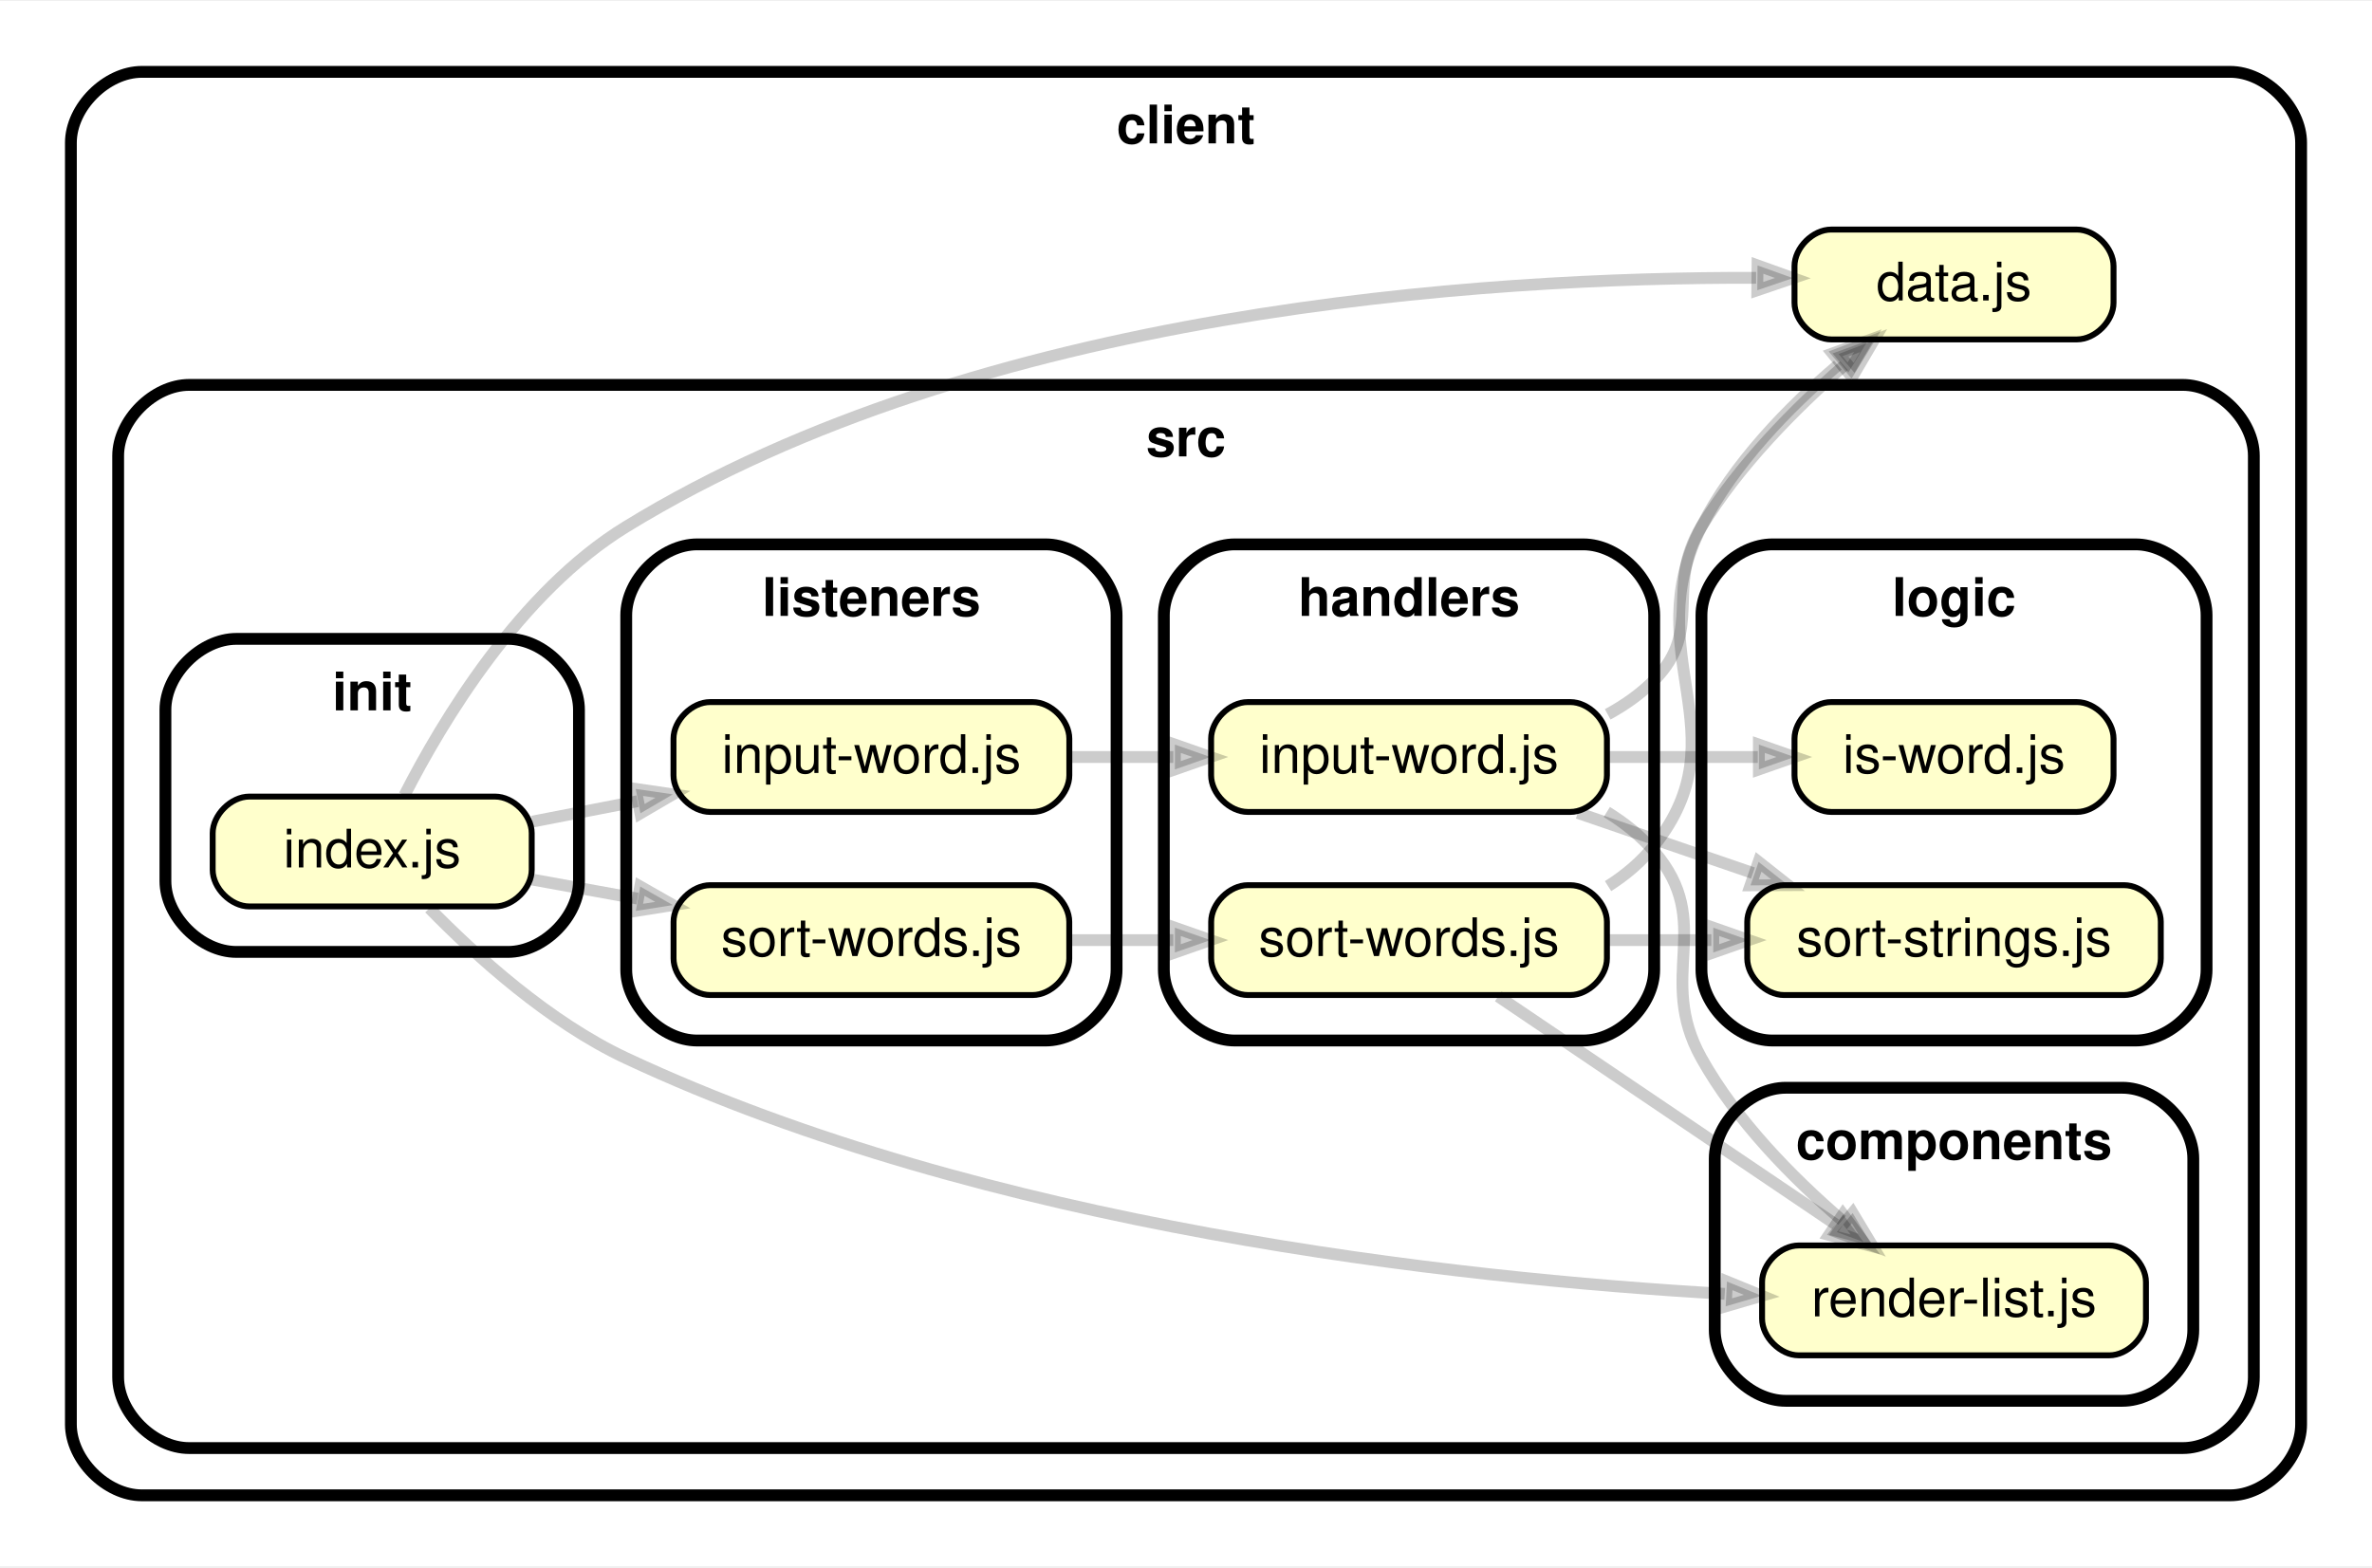
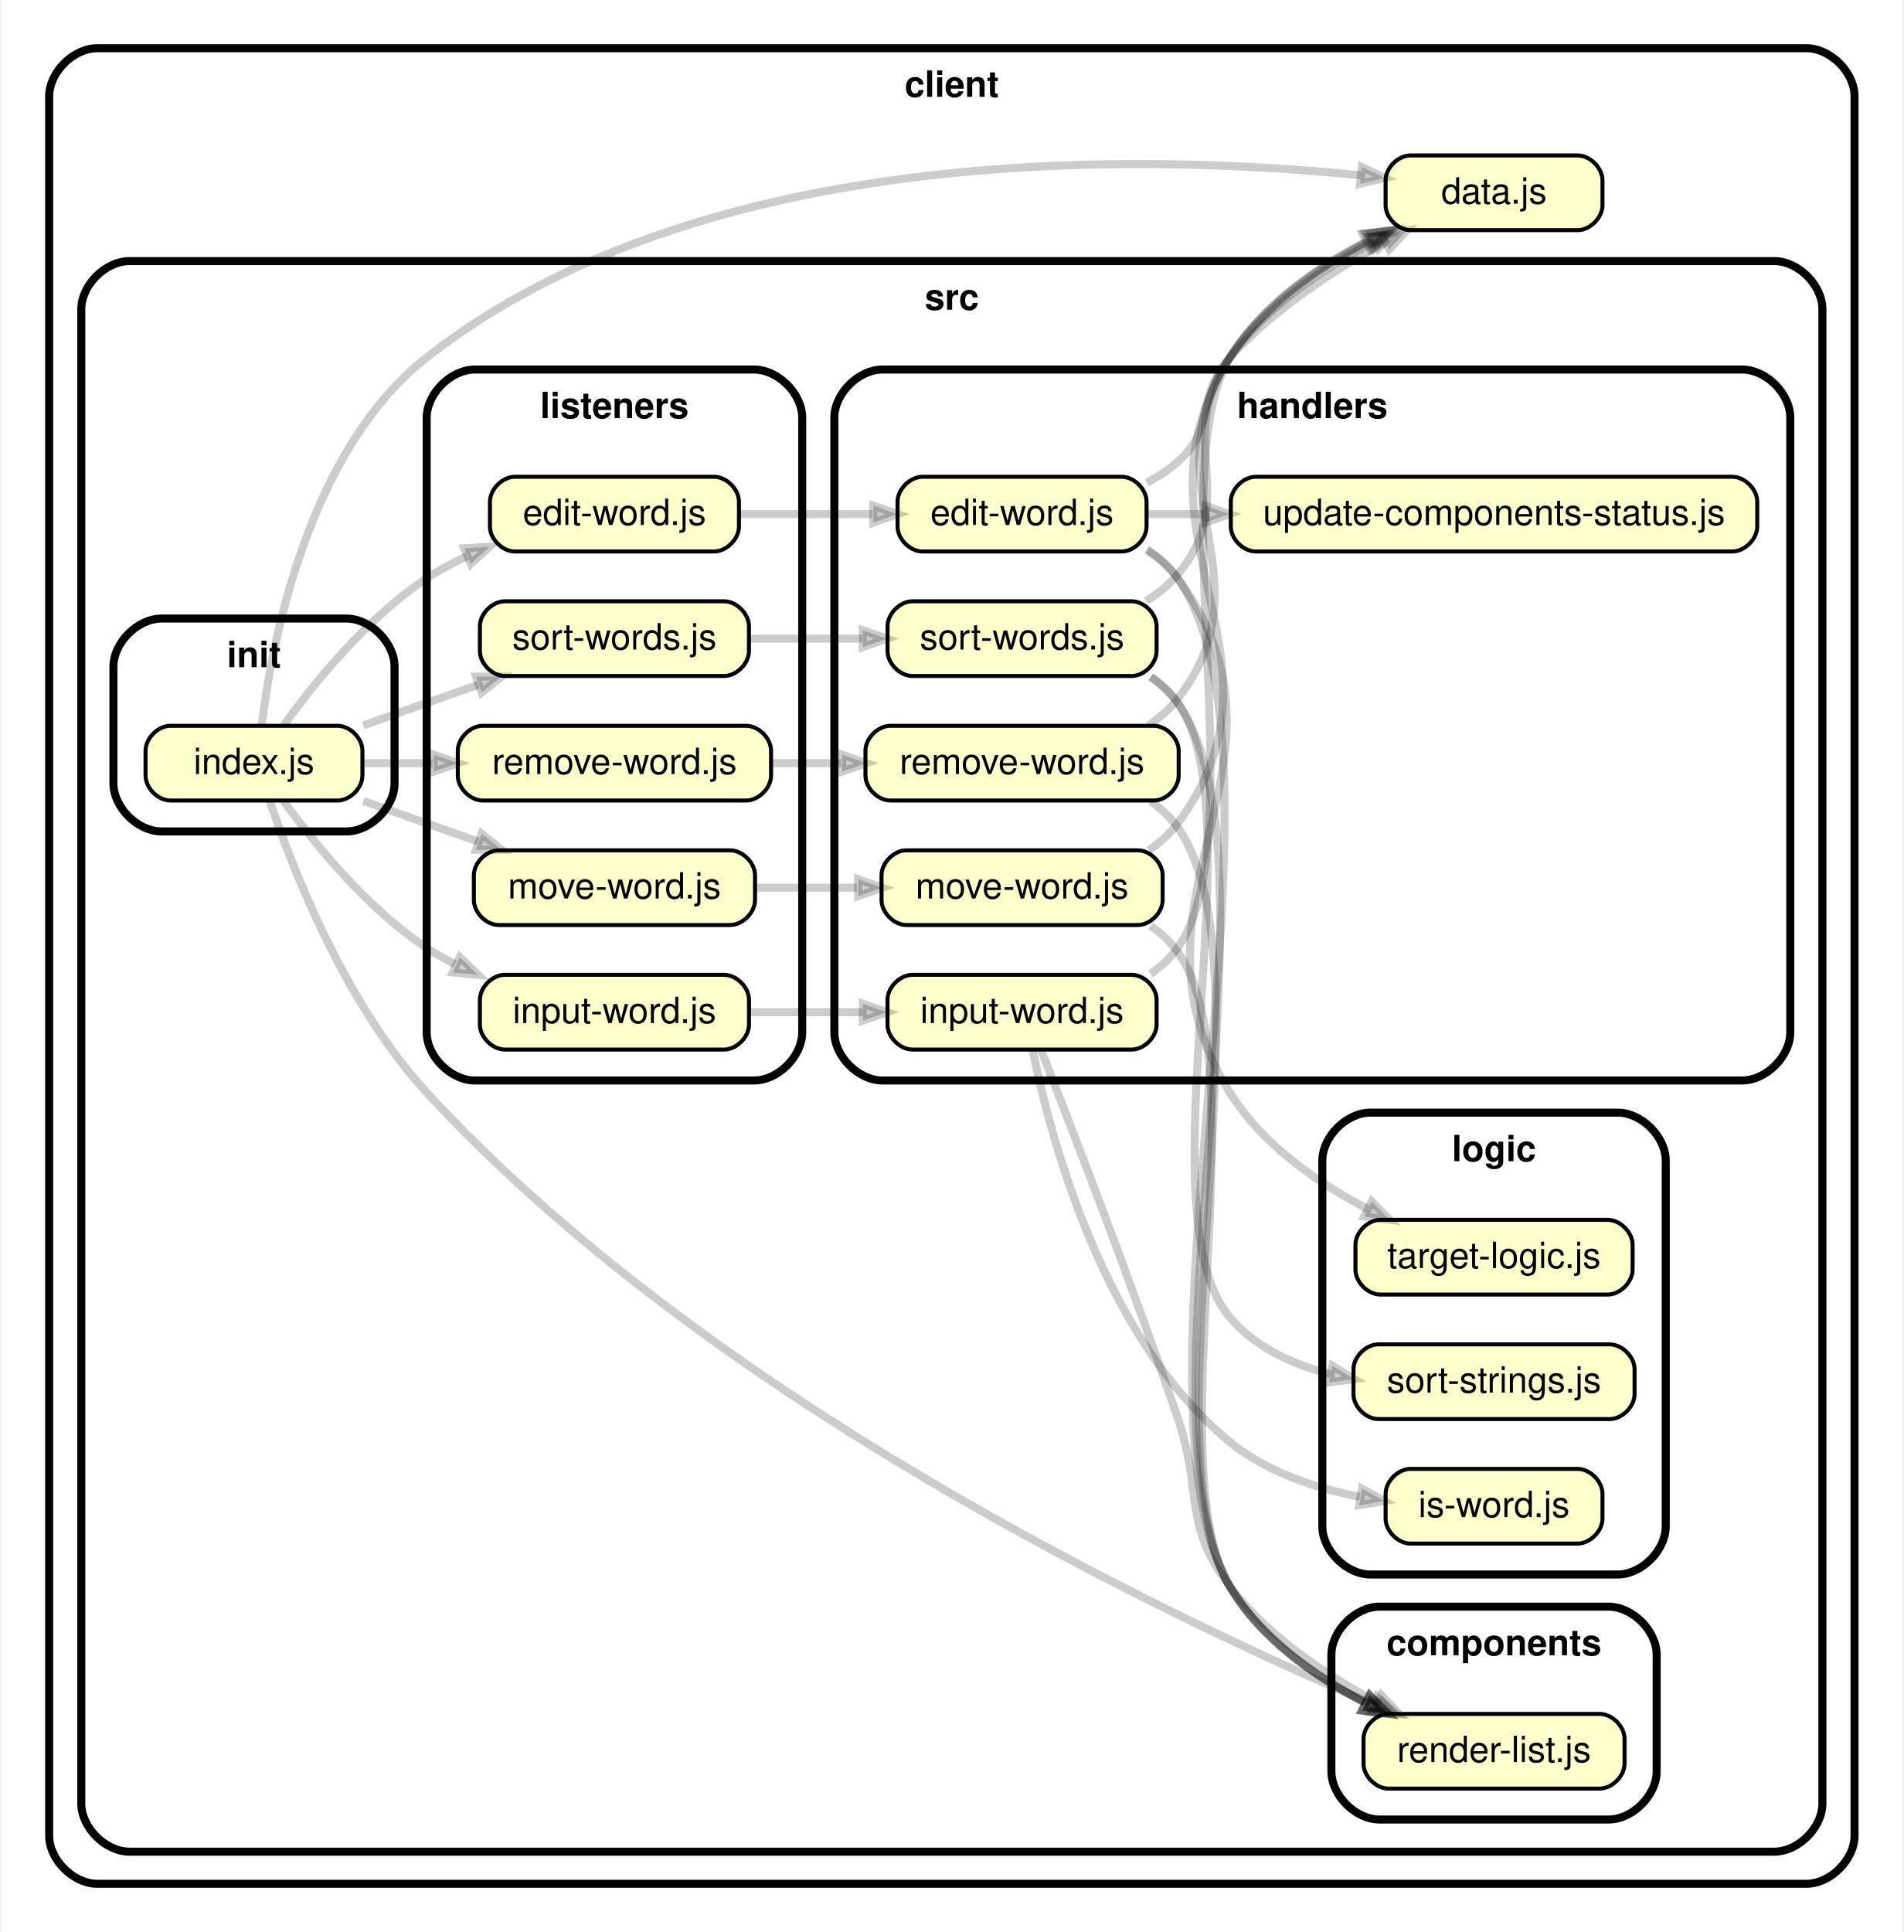
- <svg xmlns="http://www.w3.org/2000/svg" xmlns:xlink="http://www.w3.org/1999/xlink" width="401pt" height="265pt" viewBox="0.00 0.00 401.50 265.00">
-   <g id="graph0" class="graph" transform="scale(1 1) rotate(0) translate(4 261)">
-     <polygon fill="white" stroke="transparent" points="-4,4 -4,-261 397.5,-261 397.5,4 -4,4" />
+ <svg xmlns="http://www.w3.org/2000/svg" xmlns:xlink="http://www.w3.org/1999/xlink" width="474pt" height="481pt" viewBox="0.00 0.00 473.52 481.00">
+   <g id="graph0" class="graph" transform="scale(1 1) rotate(0) translate(4 477)">
+     <polygon fill="white" stroke="transparent" points="-4,4 -4,-477 469.52,-477 469.52,4 -4,4" />
    <g id="clust1" class="cluster">
-       <path fill="#ffffff" stroke="black" stroke-width="2" d="M20,-8C20,-8 373.5,-8 373.5,-8 379.5,-8 385.5,-14 385.5,-20 385.5,-20 385.5,-237 385.5,-237 385.5,-243 379.5,-249 373.5,-249 373.5,-249 20,-249 20,-249 14,-249 8,-243 8,-237 8,-237 8,-20 8,-20 8,-14 14,-8 20,-8" />
-       <text text-anchor="middle" x="196.75" y="-236.9" font-family="Helvetica,sans-Serif" font-weight="bold" font-size="9.00">client</text>
+       <path fill="#ffffff" stroke="black" stroke-width="2" d="M20,-8C20,-8 445.52,-8 445.52,-8 451.52,-8 457.52,-14 457.52,-20 457.52,-20 457.52,-453 457.52,-453 457.52,-459 451.52,-465 445.52,-465 445.52,-465 20,-465 20,-465 14,-465 8,-459 8,-453 8,-453 8,-20 8,-20 8,-14 14,-8 20,-8" />
+       <text text-anchor="middle" x="232.76" y="-452.9" font-family="Helvetica,sans-Serif" font-weight="bold" font-size="9.00">client</text>
    </g>
    <g id="clust2" class="cluster">
-       <path fill="#ffffff" stroke="black" stroke-width="2" d="M28,-16C28,-16 365.5,-16 365.5,-16 371.5,-16 377.5,-22 377.5,-28 377.5,-28 377.5,-184 377.5,-184 377.5,-190 371.5,-196 365.5,-196 365.5,-196 28,-196 28,-196 22,-196 16,-190 16,-184 16,-184 16,-28 16,-28 16,-22 22,-16 28,-16" />
-       <text text-anchor="middle" x="196.75" y="-183.9" font-family="Helvetica,sans-Serif" font-weight="bold" font-size="9.00">src</text>
+       <path fill="#ffffff" stroke="black" stroke-width="2" d="M28,-16C28,-16 437.52,-16 437.52,-16 443.52,-16 449.52,-22 449.52,-28 449.52,-28 449.52,-400 449.52,-400 449.52,-406 443.52,-412 437.52,-412 437.52,-412 28,-412 28,-412 22,-412 16,-406 16,-400 16,-400 16,-28 16,-28 16,-22 22,-16 28,-16" />
+       <text text-anchor="middle" x="232.76" y="-399.9" font-family="Helvetica,sans-Serif" font-weight="bold" font-size="9.00">src</text>
    </g>
    <g id="clust3" class="cluster">
-       <path fill="#ffffff" stroke="black" stroke-width="2" d="M298.25,-24C298.25,-24 355.25,-24 355.25,-24 361.25,-24 367.25,-30 367.25,-36 367.25,-36 367.25,-65 367.25,-65 367.25,-71 361.25,-77 355.25,-77 355.25,-77 298.25,-77 298.25,-77 292.25,-77 286.25,-71 286.25,-65 286.25,-65 286.25,-36 286.25,-36 286.25,-30 292.25,-24 298.25,-24" />
-       <text text-anchor="middle" x="326.75" y="-64.9" font-family="Helvetica,sans-Serif" font-weight="bold" font-size="9.00">components</text>
+       <path fill="#ffffff" stroke="black" stroke-width="2" d="M339.26,-24C339.26,-24 396.25,-24 396.25,-24 402.25,-24 408.25,-30 408.25,-36 408.25,-36 408.25,-65 408.25,-65 408.25,-71 402.25,-77 396.25,-77 396.25,-77 339.26,-77 339.26,-77 333.26,-77 327.26,-71 327.26,-65 327.26,-65 327.26,-36 327.26,-36 327.26,-30 333.26,-24 339.26,-24" />
+       <text text-anchor="middle" x="367.76" y="-64.9" font-family="Helvetica,sans-Serif" font-weight="bold" font-size="9.00">components</text>
    </g>
    <g id="clust4" class="cluster">
-       <path fill="#ffffff" stroke="black" stroke-width="2" d="M205,-85C205,-85 264,-85 264,-85 270,-85 276,-91 276,-97 276,-97 276,-157 276,-157 276,-163 270,-169 264,-169 264,-169 205,-169 205,-169 199,-169 193,-163 193,-157 193,-157 193,-97 193,-97 193,-91 199,-85 205,-85" />
-       <text text-anchor="middle" x="234.5" y="-156.9" font-family="Helvetica,sans-Serif" font-weight="bold" font-size="9.00">handlers</text>
+       <path fill="#ffffff" stroke="black" stroke-width="2" d="M215.5,-208C215.5,-208 429.52,-208 429.52,-208 435.52,-208 441.52,-214 441.52,-220 441.52,-220 441.52,-373 441.52,-373 441.52,-379 435.52,-385 429.52,-385 429.52,-385 215.5,-385 215.5,-385 209.5,-385 203.5,-379 203.5,-373 203.5,-373 203.5,-220 203.5,-220 203.5,-214 209.5,-208 215.5,-208" />
+       <text text-anchor="middle" x="322.51" y="-372.9" font-family="Helvetica,sans-Serif" font-weight="bold" font-size="9.00">handlers</text>
    </g>
    <g id="clust5" class="cluster">
-       <path fill="#ffffff" stroke="black" stroke-width="2" d="M36,-100C36,-100 82,-100 82,-100 88,-100 94,-106 94,-112 94,-112 94,-141 94,-141 94,-147 88,-153 82,-153 82,-153 36,-153 36,-153 30,-153 24,-147 24,-141 24,-141 24,-112 24,-112 24,-106 30,-100 36,-100" />
-       <text text-anchor="middle" x="59" y="-140.9" font-family="Helvetica,sans-Serif" font-weight="bold" font-size="9.00">init</text>
+       <path fill="#ffffff" stroke="black" stroke-width="2" d="M36,-270C36,-270 82,-270 82,-270 88,-270 94,-276 94,-282 94,-282 94,-311 94,-311 94,-317 88,-323 82,-323 82,-323 36,-323 36,-323 30,-323 24,-317 24,-311 24,-311 24,-282 24,-282 24,-276 30,-270 36,-270" />
+       <text text-anchor="middle" x="59" y="-310.9" font-family="Helvetica,sans-Serif" font-weight="bold" font-size="9.00">init</text>
    </g>
    <g id="clust6" class="cluster">
-       <path fill="#ffffff" stroke="black" stroke-width="2" d="M114,-85C114,-85 173,-85 173,-85 179,-85 185,-91 185,-97 185,-97 185,-157 185,-157 185,-163 179,-169 173,-169 173,-169 114,-169 114,-169 108,-169 102,-163 102,-157 102,-157 102,-97 102,-97 102,-91 108,-85 114,-85" />
-       <text text-anchor="middle" x="143.5" y="-156.9" font-family="Helvetica,sans-Serif" font-weight="bold" font-size="9.00">listeners</text>
+       <path fill="#ffffff" stroke="black" stroke-width="2" d="M114,-208C114,-208 183.5,-208 183.5,-208 189.5,-208 195.5,-214 195.5,-220 195.5,-220 195.5,-373 195.5,-373 195.5,-379 189.5,-385 183.5,-385 183.5,-385 114,-385 114,-385 108,-385 102,-379 102,-373 102,-373 102,-220 102,-220 102,-214 108,-208 114,-208" />
+       <text text-anchor="middle" x="148.75" y="-372.9" font-family="Helvetica,sans-Serif" font-weight="bold" font-size="9.00">listeners</text>
    </g>
    <g id="clust7" class="cluster">
-       <path fill="#ffffff" stroke="black" stroke-width="2" d="M296,-85C296,-85 357.5,-85 357.5,-85 363.5,-85 369.5,-91 369.5,-97 369.5,-97 369.5,-157 369.5,-157 369.5,-163 363.5,-169 357.5,-169 357.5,-169 296,-169 296,-169 290,-169 284,-163 284,-157 284,-157 284,-97 284,-97 284,-91 290,-85 296,-85" />
-       <text text-anchor="middle" x="326.75" y="-156.9" font-family="Helvetica,sans-Serif" font-weight="bold" font-size="9.00">logic</text>
+       <path fill="#ffffff" stroke="black" stroke-width="2" d="M337,-85C337,-85 398.51,-85 398.51,-85 404.51,-85 410.51,-91 410.51,-97 410.51,-97 410.51,-188 410.51,-188 410.51,-194 404.51,-200 398.51,-200 398.51,-200 337,-200 337,-200 331,-200 325,-194 325,-188 325,-188 325,-97 325,-97 325,-91 331,-85 337,-85" />
+       <text text-anchor="middle" x="367.76" y="-187.9" font-family="Helvetica,sans-Serif" font-weight="bold" font-size="9.00">logic</text>
    </g>
    <g id="node1" class="node">
      <g id="a_node1">
        <a xlink:href="../client/data.js" xlink:title="data.js">
-           <path fill="#ffffcc" stroke="black" d="M347.55,-222.3C347.55,-222.3 305.95,-222.3 305.95,-222.3 302.85,-222.3 299.75,-219.2 299.75,-216.1 299.75,-216.1 299.75,-209.9 299.75,-209.9 299.75,-206.8 302.85,-203.7 305.95,-203.7 305.95,-203.7 347.55,-203.7 347.55,-203.7 350.65,-203.7 353.75,-206.8 353.75,-209.9 353.75,-209.9 353.75,-216.1 353.75,-216.1 353.75,-219.2 350.65,-222.3 347.55,-222.3" />
-           <text text-anchor="middle" x="326.75" y="-210.3" font-family="Helvetica,sans-Serif" font-size="9.00">data.js</text>
+           <path fill="#ffffcc" stroke="black" d="M388.56,-438.3C388.56,-438.3 346.96,-438.3 346.96,-438.3 343.86,-438.3 340.76,-435.2 340.76,-432.1 340.76,-432.1 340.76,-425.9 340.76,-425.9 340.76,-422.8 343.86,-419.7 346.96,-419.7 346.96,-419.7 388.56,-419.7 388.56,-419.7 391.66,-419.7 394.76,-422.8 394.76,-425.9 394.76,-425.9 394.76,-432.1 394.76,-432.1 394.76,-435.2 391.66,-438.3 388.56,-438.3" />
+           <text text-anchor="middle" x="367.76" y="-426.3" font-family="Helvetica,sans-Serif" font-size="9.00">data.js</text>
        </a>
      </g>
    </g>
    <g id="node2" class="node">
      <g id="a_node2">
        <a xlink:href="../client/src/components/render-list.js" xlink:title="render-list.js">
-           <path fill="#ffffcc" stroke="black" d="M353.04,-50.3C353.04,-50.3 300.46,-50.3 300.46,-50.3 297.36,-50.3 294.26,-47.2 294.26,-44.1 294.26,-44.1 294.26,-37.9 294.26,-37.9 294.26,-34.8 297.36,-31.7 300.46,-31.7 300.46,-31.7 353.04,-31.7 353.04,-31.7 356.14,-31.7 359.24,-34.8 359.24,-37.9 359.24,-37.9 359.24,-44.1 359.24,-44.1 359.24,-47.2 356.14,-50.3 353.04,-50.3" />
-           <text text-anchor="middle" x="326.75" y="-38.3" font-family="Helvetica,sans-Serif" font-size="9.00">render-list.js</text>
+           <path fill="#ffffcc" stroke="black" d="M394.05,-50.3C394.05,-50.3 341.46,-50.3 341.46,-50.3 338.36,-50.3 335.26,-47.2 335.26,-44.1 335.26,-44.1 335.26,-37.9 335.26,-37.9 335.26,-34.8 338.36,-31.7 341.46,-31.7 341.46,-31.7 394.05,-31.7 394.05,-31.7 397.15,-31.7 400.25,-34.8 400.25,-37.9 400.25,-37.9 400.25,-44.1 400.25,-44.1 400.25,-47.2 397.15,-50.3 394.05,-50.3" />
+           <text text-anchor="middle" x="367.76" y="-38.3" font-family="Helvetica,sans-Serif" font-size="9.00">render-list.js</text>
        </a>
      </g>
    </g>
    <g id="node3" class="node">
      <g id="a_node3">
-         <a xlink:href="../client/src/handlers/input-word.js" xlink:title="input-word.js">
-           <path fill="#ffffcc" stroke="black" d="M261.8,-142.3C261.8,-142.3 207.2,-142.3 207.2,-142.3 204.1,-142.3 201,-139.2 201,-136.1 201,-136.1 201,-129.9 201,-129.9 201,-126.8 204.1,-123.7 207.2,-123.7 207.2,-123.7 261.8,-123.7 261.8,-123.7 264.9,-123.7 268,-126.8 268,-129.9 268,-129.9 268,-136.1 268,-136.1 268,-139.2 264.9,-142.3 261.8,-142.3" />
-           <text text-anchor="middle" x="234.5" y="-130.3" font-family="Helvetica,sans-Serif" font-size="9.00">input-word.js</text>
+         <a xlink:href="../client/src/handlers/edit-word.js" xlink:title="edit-word.js">
+           <path fill="#ffffcc" stroke="black" d="M275.04,-358.3C275.04,-358.3 225.45,-358.3 225.45,-358.3 222.35,-358.3 219.24,-355.2 219.24,-352.1 219.24,-352.1 219.24,-345.9 219.24,-345.9 219.24,-342.8 222.35,-339.7 225.45,-339.7 225.45,-339.7 275.04,-339.7 275.04,-339.7 278.14,-339.7 281.24,-342.8 281.24,-345.9 281.24,-345.9 281.24,-352.1 281.24,-352.1 281.24,-355.2 278.14,-358.3 275.04,-358.3" />
+           <text text-anchor="middle" x="250.24" y="-346.3" font-family="Helvetica,sans-Serif" font-size="9.00">edit-word.js</text>
        </a>
      </g>
    </g>
    <g id="edge1" class="edge">
-       <path fill="none" stroke="#000000" stroke-width="2" stroke-opacity="0.2" d="M268.13,-140.22C271.02,-141.79 273.72,-143.69 276,-146 284.5,-154.6 277.72,-161.67 284,-172 290.3,-182.35 299.79,-191.95 308.13,-199.26" />
-       <polygon fill="#000000" fill-opacity="0.2" stroke="#000000" stroke-width="2" stroke-opacity="0.2" points="307.2,-201.23 313.13,-203.5 309.91,-198.02 307.2,-201.23" />
+       <path fill="none" stroke="#000000" stroke-width="2" stroke-opacity="0.2" d="M281.31,-356.85C284.08,-358.29 286.7,-359.99 288.99,-362 298.71,-370.51 293.33,-378.42 301.99,-388 312.77,-399.92 327.79,-409.72 340.65,-416.74" />
+       <polygon fill="#000000" fill-opacity="0.2" stroke="#000000" stroke-width="2" stroke-opacity="0.2" points="339.72,-418.63 346.01,-419.58 341.69,-414.92 339.72,-418.63" />
    </g>
    <g id="edge2" class="edge">
-       <path fill="none" stroke="#000000" stroke-width="2" stroke-opacity="0.2" d="M267.98,-123.69C270.98,-121.84 273.74,-119.64 276,-117 286.4,-104.9 276.22,-95.93 284,-82 289.91,-71.42 299.37,-61.81 307.8,-54.55" />
-       <polygon fill="#000000" fill-opacity="0.2" stroke="#000000" stroke-width="2" stroke-opacity="0.2" points="309.59,-55.79 312.87,-50.34 306.91,-52.56 309.59,-55.79" />
+       <path fill="none" stroke="#000000" stroke-width="2" stroke-opacity="0.2" d="M281.27,-340.26C284.27,-338.3 286.95,-335.92 288.99,-333 321.02,-287.25 273.8,-130.22 301.99,-82 309.5,-69.15 322.82,-59.7 335.43,-53.13" />
+       <polygon fill="#000000" fill-opacity="0.2" stroke="#000000" stroke-width="2" stroke-opacity="0.2" points="336.69,-54.85 341.15,-50.32 334.84,-51.08 336.69,-54.85" />
    </g>
    <g id="node4" class="node">
      <g id="a_node4">
-         <a xlink:href="../client/src/logic/is-word.js" xlink:title="is-word.js">
-           <path fill="#ffffcc" stroke="black" d="M347.55,-142.3C347.55,-142.3 305.95,-142.3 305.95,-142.3 302.85,-142.3 299.75,-139.2 299.75,-136.1 299.75,-136.1 299.75,-129.9 299.75,-129.9 299.75,-126.8 302.85,-123.7 305.95,-123.7 305.95,-123.7 347.55,-123.7 347.55,-123.7 350.65,-123.7 353.75,-126.8 353.75,-129.9 353.75,-129.9 353.75,-136.1 353.75,-136.1 353.75,-139.2 350.65,-142.3 347.55,-142.3" />
-           <text text-anchor="middle" x="326.75" y="-130.3" font-family="Helvetica,sans-Serif" font-size="9.00">is-word.js</text>
+         <a xlink:href="../client/src/logic/target-logic.js" xlink:title="target-logic.js">
+           <path fill="#ffffcc" stroke="black" d="M396.06,-173.3C396.06,-173.3 339.45,-173.3 339.45,-173.3 336.35,-173.3 333.25,-170.2 333.25,-167.1 333.25,-167.1 333.25,-160.9 333.25,-160.9 333.25,-157.8 336.35,-154.7 339.45,-154.7 339.45,-154.7 396.06,-154.7 396.06,-154.7 399.16,-154.7 402.26,-157.8 402.26,-160.9 402.26,-160.9 402.26,-167.1 402.26,-167.1 402.26,-170.2 399.16,-173.3 396.06,-173.3" />
+           <text text-anchor="middle" x="367.76" y="-161.3" font-family="Helvetica,sans-Serif" font-size="9.00">target-logic.js</text>
        </a>
      </g>
    </g>
    <g id="edge3" class="edge">
-       <path fill="none" stroke="#000000" stroke-width="2" stroke-opacity="0.2" d="M268.08,-133C276.37,-133 285.27,-133 293.54,-133" />
-       <polygon fill="#000000" fill-opacity="0.2" stroke="#000000" stroke-width="2" stroke-opacity="0.2" points="293.72,-135.1 299.72,-133 293.72,-130.9 293.72,-135.1" />
+       <path fill="none" stroke="#000000" stroke-width="2" stroke-opacity="0.2" d="M281.49,-339.92C284.37,-338.03 286.96,-335.75 288.99,-333 322.93,-286.98 271.92,-253.63 301.99,-205 309.95,-192.13 323.63,-182.6 336.36,-175.98" />
+       <polygon fill="#000000" fill-opacity="0.2" stroke="#000000" stroke-width="2" stroke-opacity="0.2" points="337.29,-177.87 341.74,-173.33 335.43,-174.1 337.29,-177.87" />
    </g>
    <g id="node5" class="node">
      <g id="a_node5">
-         <a xlink:href="../client/src/logic/sort-strings.js" xlink:title="sort-strings.js">
-           <path fill="#ffffcc" stroke="black" d="M355.55,-111.3C355.55,-111.3 297.95,-111.3 297.95,-111.3 294.85,-111.3 291.75,-108.2 291.75,-105.1 291.75,-105.1 291.75,-98.9 291.75,-98.9 291.75,-95.8 294.85,-92.7 297.95,-92.7 297.95,-92.7 355.55,-92.7 355.55,-92.7 358.65,-92.7 361.75,-95.8 361.75,-98.9 361.75,-98.9 361.75,-105.1 361.75,-105.1 361.75,-108.2 358.65,-111.3 355.55,-111.3" />
-           <text text-anchor="middle" x="326.75" y="-99.3" font-family="Helvetica,sans-Serif" font-size="9.00">sort-strings.js</text>
+         <a xlink:href="../client/src/handlers/update-components-status.js" xlink:title="update-components-status.js">
+           <path fill="#ffffcc" stroke="black" d="M427.09,-358.3C427.09,-358.3 308.42,-358.3 308.42,-358.3 305.32,-358.3 302.22,-355.2 302.22,-352.1 302.22,-352.1 302.22,-345.9 302.22,-345.9 302.22,-342.8 305.32,-339.7 308.42,-339.7 308.42,-339.7 427.09,-339.7 427.09,-339.7 430.19,-339.7 433.29,-342.8 433.29,-345.9 433.29,-345.9 433.29,-352.1 433.29,-352.1 433.29,-355.2 430.19,-358.3 427.09,-358.3" />
+           <text text-anchor="middle" x="367.76" y="-346.3" font-family="Helvetica,sans-Serif" font-size="9.00">update-components-status.js</text>
        </a>
      </g>
    </g>
    <g id="edge4" class="edge">
-       <path fill="none" stroke="#000000" stroke-width="2" stroke-opacity="0.2" d="M263.07,-123.53C272.43,-120.32 282.98,-116.69 292.72,-113.35" />
-       <polygon fill="#000000" fill-opacity="0.2" stroke="#000000" stroke-width="2" stroke-opacity="0.2" points="293.67,-115.24 298.66,-111.3 292.3,-111.27 293.67,-115.24" />
+       <path fill="none" stroke="#000000" stroke-width="2" stroke-opacity="0.2" d="M281.29,-349C285.8,-349 290.61,-349 295.56,-349" />
+       <polygon fill="#000000" fill-opacity="0.2" stroke="#000000" stroke-width="2" stroke-opacity="0.2" points="295.89,-351.1 301.89,-349 295.89,-346.9 295.89,-351.1" />
    </g>
    <g id="node6" class="node">
      <g id="a_node6">
-         <a xlink:href="../client/src/handlers/sort-words.js" xlink:title="sort-words.js">
-           <path fill="#ffffcc" stroke="black" d="M261.8,-111.3C261.8,-111.3 207.21,-111.3 207.21,-111.3 204.11,-111.3 201.01,-108.2 201.01,-105.1 201.01,-105.1 201.01,-98.9 201.01,-98.9 201.01,-95.8 204.11,-92.7 207.21,-92.7 207.21,-92.7 261.8,-92.7 261.8,-92.7 264.9,-92.7 268,-95.8 268,-98.9 268,-98.9 268,-105.1 268,-105.1 268,-108.2 264.9,-111.3 261.8,-111.3" />
-           <text text-anchor="middle" x="234.5" y="-99.3" font-family="Helvetica,sans-Serif" font-size="9.00">sort-words.js</text>
+         <a xlink:href="../client/src/handlers/input-word.js" xlink:title="input-word.js">
+           <path fill="#ffffcc" stroke="black" d="M277.54,-234.3C277.54,-234.3 222.94,-234.3 222.94,-234.3 219.84,-234.3 216.74,-231.2 216.74,-228.1 216.74,-228.1 216.74,-221.9 216.74,-221.9 216.74,-218.8 219.84,-215.7 222.94,-215.7 222.94,-215.7 277.54,-215.7 277.54,-215.7 280.64,-215.7 283.74,-218.8 283.74,-221.9 283.74,-221.9 283.74,-228.1 283.74,-228.1 283.74,-231.2 280.64,-234.3 277.54,-234.3" />
+           <text text-anchor="middle" x="250.24" y="-222.3" font-family="Helvetica,sans-Serif" font-size="9.00">input-word.js</text>
        </a>
      </g>
    </g>
    <g id="edge5" class="edge">
-       <path fill="none" stroke="#000000" stroke-width="2" stroke-opacity="0.2" d="M268.19,-111.14C271.15,-113.01 273.84,-115.28 276,-118 291.08,-137 273,-150.38 284,-172 289.42,-182.65 298.67,-192.16 307.09,-199.34" />
-       <polygon fill="#000000" fill-opacity="0.2" stroke="#000000" stroke-width="2" stroke-opacity="0.2" points="306.2,-201.33 312.18,-203.5 308.86,-198.08 306.2,-201.33" />
+       <path fill="none" stroke="#000000" stroke-width="2" stroke-opacity="0.2" d="M282.24,-234.53C284.82,-236.33 287.15,-238.47 288.99,-241 308.29,-267.52 284.92,-360 301.99,-388 309.74,-400.71 323.08,-410.14 335.65,-416.73" />
+       <polygon fill="#000000" fill-opacity="0.2" stroke="#000000" stroke-width="2" stroke-opacity="0.2" points="335.04,-418.78 341.35,-419.56 336.91,-415.01 335.04,-418.78" />
    </g>
    <g id="edge6" class="edge">
-       <path fill="none" stroke="#000000" stroke-width="2" stroke-opacity="0.2" d="M249.6,-92.47C264.97,-82.08 289.63,-65.41 306.71,-53.87" />
-       <polygon fill="#000000" fill-opacity="0.2" stroke="#000000" stroke-width="2" stroke-opacity="0.2" points="307.95,-55.56 311.75,-50.46 305.6,-52.08 307.95,-55.56" />
-     </g>
-     <g id="edge7" class="edge">
-       <path fill="none" stroke="#000000" stroke-width="2" stroke-opacity="0.2" d="M268.08,-102C273.79,-102 279.79,-102 285.68,-102" />
-       <polygon fill="#000000" fill-opacity="0.2" stroke="#000000" stroke-width="2" stroke-opacity="0.2" points="286,-104.1 292,-102 286,-99.9 286,-104.1" />
+       <path fill="none" stroke="#000000" stroke-width="2" stroke-opacity="0.2" d="M254.96,-215.6C261.95,-197.82 277.38,-158.01 288.99,-124 295.3,-105.51 290.11,-97.52 301.99,-82 311.47,-69.61 325.86,-59.97 338.66,-53.16" />
+       <polygon fill="#000000" fill-opacity="0.2" stroke="#000000" stroke-width="2" stroke-opacity="0.2" points="339.65,-55.01 344.03,-50.41 337.73,-51.27 339.65,-55.01" />
    </g>
    <g id="node7" class="node">
      <g id="a_node7">
-         <a xlink:href="../client/src/init/index.js" xlink:title="index.js">
-           <path fill="#ffffcc" stroke="black" d="M79.8,-126.3C79.8,-126.3 38.2,-126.3 38.2,-126.3 35.1,-126.3 32,-123.2 32,-120.1 32,-120.1 32,-113.9 32,-113.9 32,-110.8 35.1,-107.7 38.2,-107.7 38.2,-107.7 79.8,-107.7 79.8,-107.7 82.9,-107.7 86,-110.8 86,-113.9 86,-113.9 86,-120.1 86,-120.1 86,-123.2 82.9,-126.3 79.8,-126.3" />
-           <text text-anchor="middle" x="59" y="-114.3" font-family="Helvetica,sans-Serif" font-size="9.00">index.js</text>
-         </a>
-       </g>
-     </g>
-     <g id="edge8" class="edge">
-       <path fill="none" stroke="#000000" stroke-width="2" stroke-opacity="0.2" d="M64.46,-126.52C70.88,-139.1 83.97,-160.95 102,-172 162.13,-208.86 247.27,-214.25 293.25,-214.13" />
-       <polygon fill="#000000" fill-opacity="0.2" stroke="#000000" stroke-width="2" stroke-opacity="0.2" points="293.49,-216.23 299.47,-214.08 293.45,-212.03 293.49,-216.23" />
-     </g>
-     <g id="edge9" class="edge">
-       <path fill="none" stroke="#000000" stroke-width="2" stroke-opacity="0.2" d="M68.69,-107.39C76.58,-99.31 88.93,-88.12 102,-82 162.97,-53.45 241.96,-44.74 287.94,-42.11" />
-       <polygon fill="#000000" fill-opacity="0.2" stroke="#000000" stroke-width="2" stroke-opacity="0.2" points="288.32,-44.19 294.2,-41.78 288.1,-40 288.32,-44.19" />
+         <a xlink:href="../client/src/logic/is-word.js" xlink:title="is-word.js">
+           <path fill="#ffffcc" stroke="black" d="M388.56,-111.3C388.56,-111.3 346.96,-111.3 346.96,-111.3 343.86,-111.3 340.76,-108.2 340.76,-105.1 340.76,-105.1 340.76,-98.9 340.76,-98.9 340.76,-95.8 343.86,-92.7 346.96,-92.7 346.96,-92.7 388.56,-92.7 388.56,-92.7 391.66,-92.7 394.76,-95.8 394.76,-98.9 394.76,-98.9 394.76,-105.1 394.76,-105.1 394.76,-108.2 391.66,-111.3 388.56,-111.3" />
+           <text text-anchor="middle" x="367.76" y="-99.3" font-family="Helvetica,sans-Serif" font-size="9.00">is-word.js</text>
+         </a>
+       </g>
+     </g>
+     <g id="edge7" class="edge">
+       <path fill="none" stroke="#000000" stroke-width="2" stroke-opacity="0.2" d="M252.89,-215.61C257.09,-194.69 270.15,-144.02 301.99,-118 311.07,-110.58 323.1,-106.53 334.32,-104.34" />
+       <polygon fill="#000000" fill-opacity="0.2" stroke="#000000" stroke-width="2" stroke-opacity="0.2" points="334.89,-106.37 340.45,-103.3 334.19,-102.23 334.89,-106.37" />
    </g>
    <g id="node8" class="node">
      <g id="a_node8">
-         <a xlink:href="../client/src/listeners/input-word.js" xlink:title="input-word.js">
-           <path fill="#ffffcc" stroke="black" d="M170.8,-142.3C170.8,-142.3 116.2,-142.3 116.2,-142.3 113.1,-142.3 110,-139.2 110,-136.1 110,-136.1 110,-129.9 110,-129.9 110,-126.8 113.1,-123.7 116.2,-123.7 116.2,-123.7 170.8,-123.7 170.8,-123.7 173.9,-123.7 177,-126.8 177,-129.9 177,-129.9 177,-136.1 177,-136.1 177,-139.2 173.9,-142.3 170.8,-142.3" />
-           <text text-anchor="middle" x="143.5" y="-130.3" font-family="Helvetica,sans-Serif" font-size="9.00">input-word.js</text>
-         </a>
-       </g>
-     </g>
-     <g id="edge10" class="edge">
-       <path fill="none" stroke="#000000" stroke-width="2" stroke-opacity="0.2" d="M86.1,-122.06C91.77,-123.16 97.88,-124.35 103.91,-125.52" />
-       <polygon fill="#000000" fill-opacity="0.2" stroke="#000000" stroke-width="2" stroke-opacity="0.2" points="103.6,-127.6 109.89,-126.68 104.4,-123.47 103.6,-127.6" />
+         <a xlink:href="../client/src/handlers/move-word.js" xlink:title="move-word.js">
+           <path fill="#ffffcc" stroke="black" d="M279.04,-265.3C279.04,-265.3 221.45,-265.3 221.45,-265.3 218.35,-265.3 215.25,-262.2 215.25,-259.1 215.25,-259.1 215.25,-252.9 215.25,-252.9 215.25,-249.8 218.35,-246.7 221.45,-246.7 221.45,-246.7 279.04,-246.7 279.04,-246.7 282.14,-246.7 285.24,-249.8 285.24,-252.9 285.24,-252.9 285.24,-259.1 285.24,-259.1 285.24,-262.2 282.14,-265.3 279.04,-265.3" />
+           <text text-anchor="middle" x="250.24" y="-253.3" font-family="Helvetica,sans-Serif" font-size="9.00">move-word.js</text>
+         </a>
+       </g>
+     </g>
+     <g id="edge8" class="edge">
+       <path fill="none" stroke="#000000" stroke-width="2" stroke-opacity="0.2" d="M281.82,-265.34C284.56,-267.18 287.03,-269.38 288.99,-272 320,-313.59 274.48,-344.02 301.99,-388 309.95,-400.72 323.46,-410.19 336.08,-416.8" />
+       <polygon fill="#000000" fill-opacity="0.2" stroke="#000000" stroke-width="2" stroke-opacity="0.2" points="335.49,-418.85 341.8,-419.64 337.36,-415.09 335.49,-418.85" />
+     </g>
+     <g id="edge9" class="edge">
+       <path fill="none" stroke="#000000" stroke-width="2" stroke-opacity="0.2" d="M282.25,-246.48C284.84,-244.68 287.16,-242.54 288.99,-240 309.63,-211.45 283.75,-112.14 301.99,-82 309.7,-69.26 323.04,-59.83 335.61,-53.24" />
+       <polygon fill="#000000" fill-opacity="0.2" stroke="#000000" stroke-width="2" stroke-opacity="0.2" points="336.87,-54.96 341.32,-50.42 335.01,-51.2 336.87,-54.96" />
    </g>
    <g id="node9" class="node">
      <g id="a_node9">
+         <a xlink:href="../client/src/handlers/remove-word.js" xlink:title="remove-word.js">
+           <path fill="#ffffcc" stroke="black" d="M283.04,-296.3C283.04,-296.3 217.45,-296.3 217.45,-296.3 214.35,-296.3 211.25,-293.2 211.25,-290.1 211.25,-290.1 211.25,-283.9 211.25,-283.9 211.25,-280.8 214.35,-277.7 217.45,-277.7 217.45,-277.7 283.04,-277.7 283.04,-277.7 286.14,-277.7 289.24,-280.8 289.24,-283.9 289.24,-283.9 289.24,-290.1 289.24,-290.1 289.24,-293.2 286.14,-296.3 283.04,-296.3" />
+           <text text-anchor="middle" x="250.24" y="-284.3" font-family="Helvetica,sans-Serif" font-size="9.00">remove-word.js</text>
+         </a>
+       </g>
+     </g>
+     <g id="edge10" class="edge">
+       <path fill="none" stroke="#000000" stroke-width="2" stroke-opacity="0.2" d="M281.72,-296.42C284.47,-298.24 286.98,-300.42 288.99,-303 312.45,-333.17 281.08,-356.01 301.99,-388 310.34,-400.77 324.2,-410.32 336.95,-416.98" />
+       <polygon fill="#000000" fill-opacity="0.2" stroke="#000000" stroke-width="2" stroke-opacity="0.2" points="336.03,-418.86 342.34,-419.66 337.9,-415.1 336.03,-418.86" />
+     </g>
+     <g id="edge11" class="edge">
+       <path fill="none" stroke="#000000" stroke-width="2" stroke-opacity="0.2" d="M282.29,-277.5C284.86,-275.7 287.17,-273.55 288.99,-271 313.43,-236.72 280.43,-118.16 301.99,-82 309.61,-69.21 322.94,-59.77 335.53,-53.19" />
+       <polygon fill="#000000" fill-opacity="0.2" stroke="#000000" stroke-width="2" stroke-opacity="0.2" points="336.79,-54.91 341.24,-50.37 334.93,-51.15 336.79,-54.91" />
+     </g>
+     <g id="node10" class="node">
+       <g id="a_node10">
+         <a xlink:href="../client/src/handlers/sort-words.js" xlink:title="sort-words.js">
+           <path fill="#ffffcc" stroke="black" d="M277.54,-327.3C277.54,-327.3 222.95,-327.3 222.95,-327.3 219.85,-327.3 216.75,-324.2 216.75,-321.1 216.75,-321.1 216.75,-314.9 216.75,-314.9 216.75,-311.8 219.85,-308.7 222.95,-308.7 222.95,-308.7 277.54,-308.7 277.54,-308.7 280.64,-308.7 283.74,-311.8 283.74,-314.9 283.74,-314.9 283.74,-321.1 283.74,-321.1 283.74,-324.2 280.64,-327.3 277.54,-327.3" />
+           <text text-anchor="middle" x="250.24" y="-315.3" font-family="Helvetica,sans-Serif" font-size="9.00">sort-words.js</text>
+         </a>
+       </g>
+     </g>
+     <g id="edge12" class="edge">
+       <path fill="none" stroke="#000000" stroke-width="2" stroke-opacity="0.2" d="M281.13,-327.36C284.07,-329.2 286.78,-331.39 288.99,-334 304.95,-352.83 287.62,-367.93 301.99,-388 311.01,-400.59 325.21,-410.21 338.02,-416.95" />
+       <polygon fill="#000000" fill-opacity="0.2" stroke="#000000" stroke-width="2" stroke-opacity="0.2" points="337.1,-418.84 343.41,-419.67 338.99,-415.09 337.1,-418.84" />
+     </g>
+     <g id="edge13" class="edge">
+       <path fill="none" stroke="#000000" stroke-width="2" stroke-opacity="0.2" d="M282.31,-308.52C284.88,-306.71 287.18,-304.56 288.99,-302 317.22,-261.98 277.12,-124.19 301.99,-82 309.55,-69.18 322.87,-59.73 335.47,-53.16" />
+       <polygon fill="#000000" fill-opacity="0.2" stroke="#000000" stroke-width="2" stroke-opacity="0.2" points="336.74,-54.88 341.19,-50.34 334.88,-51.11 336.74,-54.88" />
+     </g>
+     <g id="node11" class="node">
+       <g id="a_node11">
+         <a xlink:href="../client/src/logic/sort-strings.js" xlink:title="sort-strings.js">
+           <path fill="#ffffcc" stroke="black" d="M396.55,-142.3C396.55,-142.3 338.96,-142.3 338.96,-142.3 335.86,-142.3 332.76,-139.2 332.76,-136.1 332.76,-136.1 332.76,-129.9 332.76,-129.9 332.76,-126.8 335.86,-123.7 338.96,-123.7 338.96,-123.7 396.55,-123.7 396.55,-123.7 399.65,-123.7 402.75,-126.8 402.75,-129.9 402.75,-129.9 402.75,-136.1 402.75,-136.1 402.75,-139.2 399.65,-142.3 396.55,-142.3" />
+           <text text-anchor="middle" x="367.76" y="-130.3" font-family="Helvetica,sans-Serif" font-size="9.00">sort-strings.js</text>
+         </a>
+       </g>
+     </g>
+     <g id="edge14" class="edge">
+       <path fill="none" stroke="#000000" stroke-width="2" stroke-opacity="0.2" d="M282.25,-308.47C284.83,-306.67 287.15,-304.54 288.99,-302 309.02,-274.37 279.83,-174.95 301.99,-149 308.34,-141.56 317.55,-137.29 327.05,-134.9" />
+       <polygon fill="#000000" fill-opacity="0.2" stroke="#000000" stroke-width="2" stroke-opacity="0.2" points="327.53,-136.95 332.97,-133.65 326.67,-132.84 327.53,-136.95" />
+     </g>
+     <g id="node12" class="node">
+       <g id="a_node12">
+         <a xlink:href="../client/src/init/index.js" xlink:title="index.js">
+           <path fill="#ffffcc" stroke="black" d="M79.8,-296.3C79.8,-296.3 38.2,-296.3 38.2,-296.3 35.1,-296.3 32,-293.2 32,-290.1 32,-290.1 32,-283.9 32,-283.9 32,-280.8 35.1,-277.7 38.2,-277.7 38.2,-277.7 79.8,-277.7 79.8,-277.7 82.9,-277.7 86,-280.8 86,-283.9 86,-283.9 86,-290.1 86,-290.1 86,-293.2 82.9,-296.3 79.8,-296.3" />
+           <text text-anchor="middle" x="59" y="-284.3" font-family="Helvetica,sans-Serif" font-size="9.00">index.js</text>
+         </a>
+       </g>
+     </g>
+     <g id="edge15" class="edge">
+       <path fill="none" stroke="#000000" stroke-width="2" stroke-opacity="0.2" d="M60.9,-296.32C63.38,-316.58 72.27,-364.68 102,-388 170.54,-441.76 280.49,-438.81 334.58,-433.35" />
+       <polygon fill="#000000" fill-opacity="0.2" stroke="#000000" stroke-width="2" stroke-opacity="0.2" points="334.84,-435.43 340.58,-432.71 334.39,-431.25 334.84,-435.43" />
+     </g>
+     <g id="edge16" class="edge">
+       <path fill="none" stroke="#000000" stroke-width="2" stroke-opacity="0.2" d="M62.91,-277.66C68.38,-261.33 81.51,-227.23 102,-205 172.01,-129.06 284.97,-75.13 337.79,-52.65" />
+       <polygon fill="#000000" fill-opacity="0.2" stroke="#000000" stroke-width="2" stroke-opacity="0.2" points="338.61,-54.59 343.32,-50.32 336.97,-50.72 338.61,-54.59" />
+     </g>
+     <g id="node13" class="node">
+       <g id="a_node13">
+         <a xlink:href="../client/src/listeners/edit-word.js" xlink:title="edit-word.js">
+           <path fill="#ffffcc" stroke="black" d="M173.54,-358.3C173.54,-358.3 123.95,-358.3 123.95,-358.3 120.85,-358.3 117.75,-355.2 117.75,-352.1 117.75,-352.1 117.75,-345.9 117.75,-345.9 117.75,-342.8 120.85,-339.7 123.95,-339.7 123.95,-339.7 173.54,-339.7 173.54,-339.7 176.65,-339.7 179.75,-342.8 179.75,-345.9 179.75,-345.9 179.75,-352.1 179.75,-352.1 179.75,-355.2 176.65,-358.3 173.54,-358.3" />
+           <text text-anchor="middle" x="148.75" y="-346.3" font-family="Helvetica,sans-Serif" font-size="9.00">edit-word.js</text>
+         </a>
+       </g>
+     </g>
+     <g id="edge17" class="edge">
+       <path fill="none" stroke="#000000" stroke-width="2" stroke-opacity="0.2" d="M66.37,-296.39C73.81,-306.7 87.02,-323.11 102,-333 105.13,-335.07 108.56,-336.9 112.09,-338.52" />
+       <polygon fill="#000000" fill-opacity="0.2" stroke="#000000" stroke-width="2" stroke-opacity="0.2" points="111.35,-340.49 117.69,-340.89 112.98,-336.62 111.35,-340.49" />
+     </g>
+     <g id="node14" class="node">
+       <g id="a_node14">
+         <a xlink:href="../client/src/listeners/input-word.js" xlink:title="input-word.js">
+           <path fill="#ffffcc" stroke="black" d="M176.05,-234.3C176.05,-234.3 121.45,-234.3 121.45,-234.3 118.35,-234.3 115.25,-231.2 115.25,-228.1 115.25,-228.1 115.25,-221.9 115.25,-221.9 115.25,-218.8 118.35,-215.7 121.45,-215.7 121.45,-215.7 176.05,-215.7 176.05,-215.7 179.15,-215.7 182.25,-218.8 182.25,-221.9 182.25,-221.9 182.25,-228.1 182.25,-228.1 182.25,-231.2 179.15,-234.3 176.05,-234.3" />
+           <text text-anchor="middle" x="148.75" y="-222.3" font-family="Helvetica,sans-Serif" font-size="9.00">input-word.js</text>
+         </a>
+       </g>
+     </g>
+     <g id="edge18" class="edge">
+       <path fill="none" stroke="#000000" stroke-width="2" stroke-opacity="0.2" d="M66.37,-277.61C73.81,-267.3 87.02,-250.89 102,-241 104.21,-239.54 106.57,-238.2 109.01,-236.96" />
+       <polygon fill="#000000" fill-opacity="0.2" stroke="#000000" stroke-width="2" stroke-opacity="0.2" points="110.24,-238.71 114.81,-234.28 108.48,-234.89 110.24,-238.71" />
+     </g>
+     <g id="node15" class="node">
+       <g id="a_node15">
+         <a xlink:href="../client/src/listeners/move-word.js" xlink:title="move-word.js">
+           <path fill="#ffffcc" stroke="black" d="M177.54,-265.3C177.54,-265.3 119.95,-265.3 119.95,-265.3 116.85,-265.3 113.75,-262.2 113.75,-259.1 113.75,-259.1 113.75,-252.9 113.75,-252.9 113.75,-249.8 116.85,-246.7 119.95,-246.7 119.95,-246.7 177.54,-246.7 177.54,-246.7 180.65,-246.7 183.75,-249.8 183.75,-252.9 183.75,-252.9 183.75,-259.1 183.75,-259.1 183.75,-262.2 180.65,-265.3 177.54,-265.3" />
+           <text text-anchor="middle" x="148.75" y="-253.3" font-family="Helvetica,sans-Serif" font-size="9.00">move-word.js</text>
+         </a>
+       </g>
+     </g>
+     <g id="edge19" class="edge">
+       <path fill="none" stroke="#000000" stroke-width="2" stroke-opacity="0.2" d="M86.2,-277.61C91.43,-275.75 96.89,-273.81 102,-272 106.15,-270.53 110.5,-269 114.82,-267.49" />
+       <polygon fill="#000000" fill-opacity="0.2" stroke="#000000" stroke-width="2" stroke-opacity="0.2" points="115.68,-269.41 120.64,-265.45 114.29,-265.45 115.68,-269.41" />
+     </g>
+     <g id="node16" class="node">
+       <g id="a_node16">
+         <a xlink:href="../client/src/listeners/remove-word.js" xlink:title="remove-word.js">
+           <path fill="#ffffcc" stroke="black" d="M181.54,-296.3C181.54,-296.3 115.95,-296.3 115.95,-296.3 112.85,-296.3 109.75,-293.2 109.75,-290.1 109.75,-290.1 109.75,-283.9 109.75,-283.9 109.75,-280.8 112.85,-277.7 115.95,-277.7 115.95,-277.7 181.54,-277.7 181.54,-277.7 184.64,-277.7 187.74,-280.8 187.74,-283.9 187.74,-283.9 187.74,-290.1 187.74,-290.1 187.74,-293.2 184.64,-296.3 181.54,-296.3" />
+           <text text-anchor="middle" x="148.75" y="-284.3" font-family="Helvetica,sans-Serif" font-size="9.00">remove-word.js</text>
+         </a>
+       </g>
+     </g>
+     <g id="edge20" class="edge">
+       <path fill="none" stroke="#000000" stroke-width="2" stroke-opacity="0.2" d="M86.33,-287C91.74,-287 97.58,-287 103.43,-287" />
+       <polygon fill="#000000" fill-opacity="0.2" stroke="#000000" stroke-width="2" stroke-opacity="0.2" points="103.76,-289.1 109.76,-287 103.76,-284.9 103.76,-289.1" />
+     </g>
+     <g id="node17" class="node">
+       <g id="a_node17">
        <a xlink:href="../client/src/listeners/sort-words.js" xlink:title="sort-words.js">
-           <path fill="#ffffcc" stroke="black" d="M170.79,-111.3C170.79,-111.3 116.21,-111.3 116.21,-111.3 113.11,-111.3 110.01,-108.2 110.01,-105.1 110.01,-105.1 110.01,-98.9 110.01,-98.9 110.01,-95.8 113.11,-92.7 116.21,-92.7 116.21,-92.7 170.79,-92.7 170.79,-92.7 173.89,-92.7 176.99,-95.8 176.99,-98.9 176.99,-98.9 176.99,-105.1 176.99,-105.1 176.99,-108.2 173.89,-111.3 170.79,-111.3" />
-           <text text-anchor="middle" x="143.5" y="-99.3" font-family="Helvetica,sans-Serif" font-size="9.00">sort-words.js</text>
-         </a>
-       </g>
-     </g>
-     <g id="edge11" class="edge">
-       <path fill="none" stroke="#000000" stroke-width="2" stroke-opacity="0.2" d="M86.1,-112.25C91.77,-111.22 97.88,-110.11 103.91,-109.02" />
-       <polygon fill="#000000" fill-opacity="0.2" stroke="#000000" stroke-width="2" stroke-opacity="0.2" points="104.37,-111.07 109.89,-107.93 103.62,-106.94 104.37,-111.07" />
-     </g>
-     <g id="edge12" class="edge">
-       <path fill="none" stroke="#000000" stroke-width="2" stroke-opacity="0.2" d="M177.14,-133C182.82,-133 188.78,-133 194.61,-133" />
-       <polygon fill="#000000" fill-opacity="0.2" stroke="#000000" stroke-width="2" stroke-opacity="0.2" points="194.87,-135.1 200.87,-133 194.87,-130.9 194.87,-135.1" />
-     </g>
-     <g id="edge13" class="edge">
-       <path fill="none" stroke="#000000" stroke-width="2" stroke-opacity="0.2" d="M177.14,-102C182.82,-102 188.78,-102 194.61,-102" />
-       <polygon fill="#000000" fill-opacity="0.2" stroke="#000000" stroke-width="2" stroke-opacity="0.2" points="194.87,-104.1 200.87,-102 194.87,-99.9 194.87,-104.1" />
+           <path fill="#ffffcc" stroke="black" d="M176.04,-327.3C176.04,-327.3 121.45,-327.3 121.45,-327.3 118.35,-327.3 115.25,-324.2 115.25,-321.1 115.25,-321.1 115.25,-314.9 115.25,-314.9 115.25,-311.8 118.35,-308.7 121.45,-308.7 121.45,-308.7 176.04,-308.7 176.04,-308.7 179.14,-308.7 182.24,-311.8 182.24,-314.9 182.24,-314.9 182.24,-321.1 182.24,-321.1 182.24,-324.2 179.14,-327.3 176.04,-327.3" />
+           <text text-anchor="middle" x="148.75" y="-315.3" font-family="Helvetica,sans-Serif" font-size="9.00">sort-words.js</text>
+         </a>
+       </g>
+     </g>
+     <g id="edge21" class="edge">
+       <path fill="none" stroke="#000000" stroke-width="2" stroke-opacity="0.2" d="M86.2,-296.39C91.43,-298.25 96.89,-300.19 102,-302 106.15,-303.47 110.5,-305 114.82,-306.51" />
+       <polygon fill="#000000" fill-opacity="0.2" stroke="#000000" stroke-width="2" stroke-opacity="0.2" points="114.29,-308.55 120.64,-308.55 115.68,-304.59 114.29,-308.55" />
+     </g>
+     <g id="edge22" class="edge">
+       <path fill="none" stroke="#000000" stroke-width="2" stroke-opacity="0.2" d="M179.87,-349C190.29,-349 202.08,-349 212.95,-349" />
+       <polygon fill="#000000" fill-opacity="0.2" stroke="#000000" stroke-width="2" stroke-opacity="0.2" points="213.22,-351.1 219.22,-349 213.22,-346.9 213.22,-351.1" />
+     </g>
+     <g id="edge23" class="edge">
+       <path fill="none" stroke="#000000" stroke-width="2" stroke-opacity="0.2" d="M182.33,-225C191.35,-225 201.22,-225 210.55,-225" />
+       <polygon fill="#000000" fill-opacity="0.2" stroke="#000000" stroke-width="2" stroke-opacity="0.2" points="210.59,-227.1 216.59,-225 210.59,-222.9 210.59,-227.1" />
+     </g>
+     <g id="edge24" class="edge">
+       <path fill="none" stroke="#000000" stroke-width="2" stroke-opacity="0.2" d="M183.71,-256C191.87,-256 200.67,-256 209.09,-256" />
+       <polygon fill="#000000" fill-opacity="0.2" stroke="#000000" stroke-width="2" stroke-opacity="0.2" points="209.43,-258.1 215.43,-256 209.43,-253.9 209.43,-258.1" />
+     </g>
+     <g id="edge25" class="edge">
+       <path fill="none" stroke="#000000" stroke-width="2" stroke-opacity="0.2" d="M187.65,-287C193.37,-287 199.32,-287 205.17,-287" />
+       <polygon fill="#000000" fill-opacity="0.2" stroke="#000000" stroke-width="2" stroke-opacity="0.2" points="205.45,-289.1 211.45,-287 205.45,-284.9 205.45,-289.1" />
+     </g>
+     <g id="edge26" class="edge">
+       <path fill="none" stroke="#000000" stroke-width="2" stroke-opacity="0.2" d="M182.33,-318C191.35,-318 201.22,-318 210.55,-318" />
+       <polygon fill="#000000" fill-opacity="0.2" stroke="#000000" stroke-width="2" stroke-opacity="0.2" points="210.59,-320.1 216.59,-318 210.59,-315.9 210.59,-320.1" />
    </g>
  </g>
</svg>
